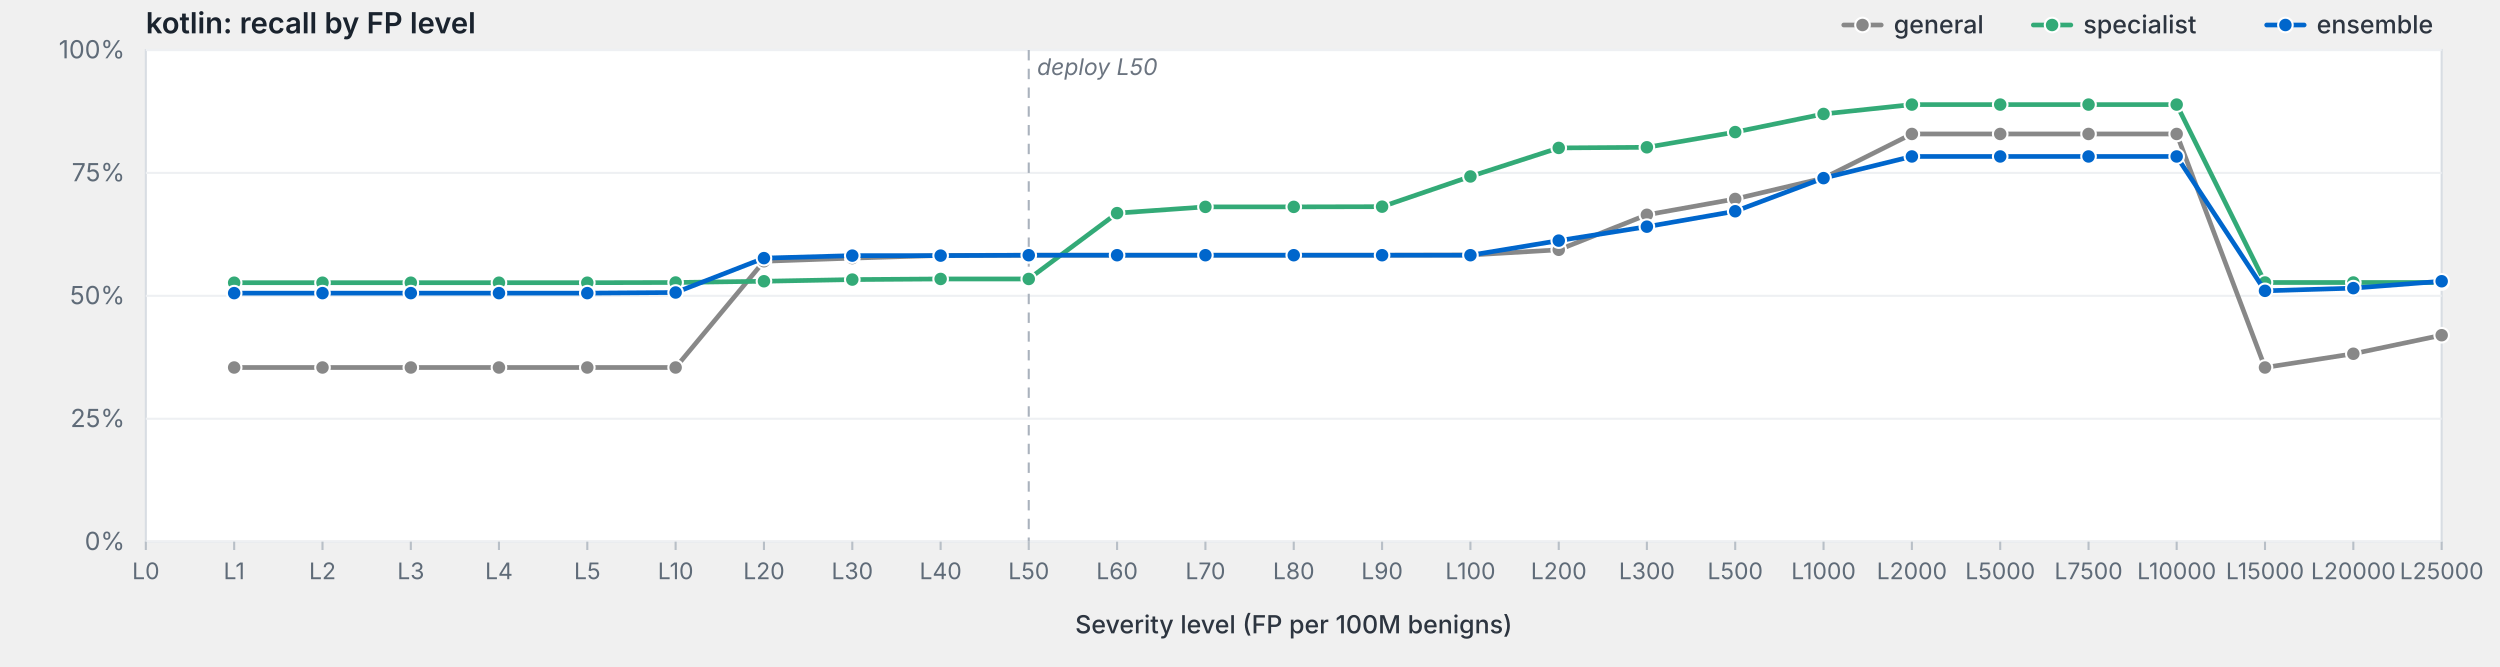
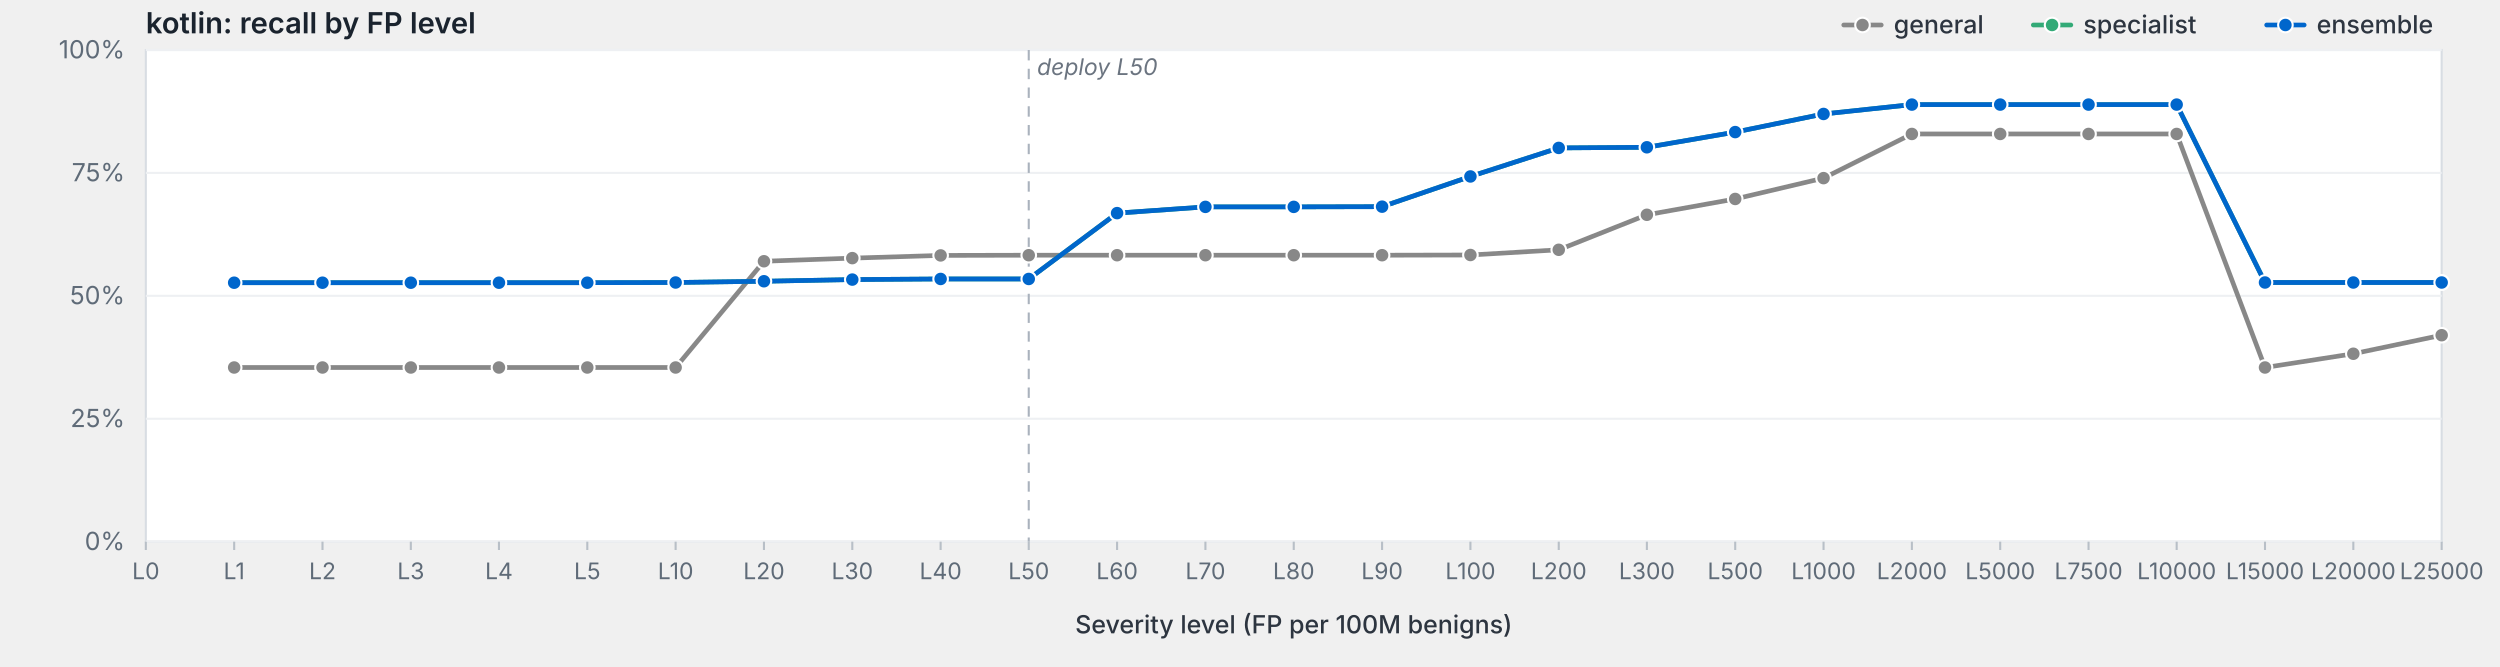
<svg xmlns="http://www.w3.org/2000/svg" viewBox="0 0 1200 320" width="1200" height="320" preserveAspectRatio="xMidYMid meet" role="img" aria-label="kotlin: recall by FP level">
  <style>svg { background: #fdfdfd; }.frame { fill: #fff; stroke: #d8dde3; stroke-width: 1; }.grid { stroke: #eef0f3; stroke-width: 1; }.tick { stroke: #b8bfc7; stroke-width: 1; }.axis-label { fill: #5f6b78; font-family: -apple-system, BlinkMacSystemFont, "Segoe UI", system-ui, sans-serif; font-size: 12px; }.x-label { fill: #5f6b78; font-family: -apple-system, BlinkMacSystemFont, "Segoe UI", system-ui, sans-serif; font-size: 11px; }.axis-title { fill: #2d3540; font-family: -apple-system, BlinkMacSystemFont, "Segoe UI", system-ui, sans-serif; font-size: 12px; font-weight: 500; }.title { fill: #1a232e; font-family: -apple-system, BlinkMacSystemFont, "Segoe UI", system-ui, sans-serif; font-size: 14px; font-weight: 600; }.deploy-marker { stroke: #aab2bd; stroke-width: 1; stroke-dasharray: 5,4; }.deploy-label { fill: #6b7480; font-family: -apple-system, BlinkMacSystemFont, "Segoe UI", system-ui, sans-serif; font-size: 11px; font-style: italic; }.curve { fill: none; stroke-width: 2.25; stroke-linejoin: round; stroke-linecap: round; }.marker { stroke: #fff; stroke-width: 1; }.legend-text { fill: #2d3540; font-family: -apple-system, BlinkMacSystemFont, "Segoe UI", system-ui, sans-serif; font-size: 12px; font-weight: 500; }</style>
  <text class="title" x="70" y="16">kotlin: recall by FP level</text>
  <rect class="frame" x="70" y="24" width="1102" height="236" />
  <line class="grid" x1="70" y1="260.0" x2="1172" y2="260.0" />
  <text class="axis-label" x="60" y="264.0" text-anchor="end">0%</text>
  <line class="grid" x1="70" y1="201.0" x2="1172" y2="201.0" />
  <text class="axis-label" x="60" y="205.0" text-anchor="end">25%</text>
  <line class="grid" x1="70" y1="142.0" x2="1172" y2="142.0" />
  <text class="axis-label" x="60" y="146.0" text-anchor="end">50%</text>
  <line class="grid" x1="70" y1="83.0" x2="1172" y2="83.0" />
  <text class="axis-label" x="60" y="87.0" text-anchor="end">75%</text>
  <line class="grid" x1="70" y1="24.0" x2="1172" y2="24.0" />
  <text class="axis-label" x="60" y="28.0" text-anchor="end">100%</text>
  <line class="deploy-marker" x1="493.8" y1="24" x2="493.8" y2="260" />
  <text class="deploy-label" x="497.8" y="36" text-anchor="start">deploy L50</text>
  <line class="tick" x1="70.0" y1="260" x2="70.0" y2="264" />
  <text class="x-label" x="70.0" y="278" text-anchor="middle">L0</text>
  <line class="tick" x1="112.4" y1="260" x2="112.4" y2="264" />
  <text class="x-label" x="112.4" y="278" text-anchor="middle">L1</text>
  <line class="tick" x1="154.8" y1="260" x2="154.8" y2="264" />
  <text class="x-label" x="154.8" y="278" text-anchor="middle">L2</text>
  <line class="tick" x1="197.2" y1="260" x2="197.2" y2="264" />
  <text class="x-label" x="197.2" y="278" text-anchor="middle">L3</text>
  <line class="tick" x1="239.5" y1="260" x2="239.5" y2="264" />
  <text class="x-label" x="239.5" y="278" text-anchor="middle">L4</text>
  <line class="tick" x1="281.9" y1="260" x2="281.9" y2="264" />
  <text class="x-label" x="281.9" y="278" text-anchor="middle">L5</text>
  <line class="tick" x1="324.3" y1="260" x2="324.3" y2="264" />
  <text class="x-label" x="324.3" y="278" text-anchor="middle">L10</text>
  <line class="tick" x1="366.7" y1="260" x2="366.7" y2="264" />
  <text class="x-label" x="366.7" y="278" text-anchor="middle">L20</text>
  <line class="tick" x1="409.1" y1="260" x2="409.1" y2="264" />
  <text class="x-label" x="409.1" y="278" text-anchor="middle">L30</text>
  <line class="tick" x1="451.5" y1="260" x2="451.5" y2="264" />
  <text class="x-label" x="451.5" y="278" text-anchor="middle">L40</text>
  <line class="tick" x1="493.8" y1="260" x2="493.8" y2="264" />
  <text class="x-label" x="493.8" y="278" text-anchor="middle">L50</text>
  <line class="tick" x1="536.2" y1="260" x2="536.2" y2="264" />
  <text class="x-label" x="536.2" y="278" text-anchor="middle">L60</text>
  <line class="tick" x1="578.6" y1="260" x2="578.6" y2="264" />
  <text class="x-label" x="578.6" y="278" text-anchor="middle">L70</text>
  <line class="tick" x1="621.0" y1="260" x2="621.0" y2="264" />
  <text class="x-label" x="621.0" y="278" text-anchor="middle">L80</text>
  <line class="tick" x1="663.4" y1="260" x2="663.4" y2="264" />
  <text class="x-label" x="663.4" y="278" text-anchor="middle">L90</text>
  <line class="tick" x1="705.8" y1="260" x2="705.8" y2="264" />
  <text class="x-label" x="705.8" y="278" text-anchor="middle">L100</text>
  <line class="tick" x1="748.2" y1="260" x2="748.2" y2="264" />
  <text class="x-label" x="748.2" y="278" text-anchor="middle">L200</text>
  <line class="tick" x1="790.5" y1="260" x2="790.5" y2="264" />
  <text class="x-label" x="790.5" y="278" text-anchor="middle">L300</text>
  <line class="tick" x1="832.9" y1="260" x2="832.9" y2="264" />
  <text class="x-label" x="832.9" y="278" text-anchor="middle">L500</text>
  <line class="tick" x1="875.3" y1="260" x2="875.3" y2="264" />
  <text class="x-label" x="875.3" y="278" text-anchor="middle">L1000</text>
  <line class="tick" x1="917.7" y1="260" x2="917.7" y2="264" />
  <text class="x-label" x="917.7" y="278" text-anchor="middle">L2000</text>
  <line class="tick" x1="960.1" y1="260" x2="960.1" y2="264" />
  <text class="x-label" x="960.1" y="278" text-anchor="middle">L5000</text>
  <line class="tick" x1="1002.5" y1="260" x2="1002.5" y2="264" />
  <text class="x-label" x="1002.5" y="278" text-anchor="middle">L7500</text>
  <line class="tick" x1="1044.8" y1="260" x2="1044.8" y2="264" />
  <text class="x-label" x="1044.8" y="278" text-anchor="middle">L10000</text>
  <line class="tick" x1="1087.2" y1="260" x2="1087.2" y2="264" />
  <text class="x-label" x="1087.2" y="278" text-anchor="middle">L15000</text>
  <line class="tick" x1="1129.6" y1="260" x2="1129.6" y2="264" />
  <text class="x-label" x="1129.6" y="278" text-anchor="middle">L20000</text>
  <line class="tick" x1="1172.0" y1="260" x2="1172.0" y2="264" />
  <text class="x-label" x="1172.0" y="278" text-anchor="middle">L25000</text>
  <text class="axis-title" x="621.0" y="304" text-anchor="middle">Severity level (FP per 100M benigns)</text>
  <path class="curve" d="M112.4,176.4 L154.8,176.4 L197.2,176.4 L239.5,176.4 L281.9,176.4 L324.3,176.4 L366.7,125.4 L409.1,123.9 L451.5,122.6 L493.8,122.5 L536.2,122.5 L578.6,122.5 L621.0,122.5 L663.4,122.5 L705.8,122.4 L748.2,119.9 L790.5,103.1 L832.9,95.5 L875.3,85.5 L917.7,64.3 L960.1,64.3 L1002.5,64.3 L1044.8,64.3 L1087.2,176.4 L1129.6,169.8 L1172.0,160.9" stroke="#888" />
  <circle class="marker" cx="112.4" cy="176.4" r="3.5" fill="#888" />
  <circle class="marker" cx="154.8" cy="176.4" r="3.5" fill="#888" />
  <circle class="marker" cx="197.2" cy="176.4" r="3.5" fill="#888" />
  <circle class="marker" cx="239.5" cy="176.4" r="3.5" fill="#888" />
  <circle class="marker" cx="281.9" cy="176.4" r="3.5" fill="#888" />
  <circle class="marker" cx="324.3" cy="176.4" r="3.5" fill="#888" />
  <circle class="marker" cx="366.7" cy="125.4" r="3.5" fill="#888" />
  <circle class="marker" cx="409.1" cy="123.9" r="3.5" fill="#888" />
  <circle class="marker" cx="451.5" cy="122.6" r="3.5" fill="#888" />
  <circle class="marker" cx="493.8" cy="122.5" r="3.5" fill="#888" />
  <circle class="marker" cx="536.2" cy="122.5" r="3.5" fill="#888" />
  <circle class="marker" cx="578.6" cy="122.5" r="3.5" fill="#888" />
  <circle class="marker" cx="621.0" cy="122.5" r="3.5" fill="#888" />
  <circle class="marker" cx="663.4" cy="122.5" r="3.5" fill="#888" />
  <circle class="marker" cx="705.8" cy="122.4" r="3.5" fill="#888" />
  <circle class="marker" cx="748.2" cy="119.9" r="3.5" fill="#888" />
  <circle class="marker" cx="790.5" cy="103.1" r="3.5" fill="#888" />
  <circle class="marker" cx="832.9" cy="95.5" r="3.5" fill="#888" />
  <circle class="marker" cx="875.3" cy="85.5" r="3.5" fill="#888" />
  <circle class="marker" cx="917.7" cy="64.3" r="3.5" fill="#888" />
  <circle class="marker" cx="960.1" cy="64.3" r="3.5" fill="#888" />
  <circle class="marker" cx="1002.5" cy="64.3" r="3.5" fill="#888" />
  <circle class="marker" cx="1044.8" cy="64.3" r="3.5" fill="#888" />
  <circle class="marker" cx="1087.2" cy="176.4" r="3.5" fill="#888" />
  <circle class="marker" cx="1129.6" cy="169.8" r="3.5" fill="#888" />
  <circle class="marker" cx="1172.0" cy="160.9" r="3.5" fill="#888" />
  <path class="curve" d="M112.4,135.7 L154.8,135.7 L197.2,135.7 L239.5,135.7 L281.9,135.7 L324.3,135.6 L366.7,135.0 L409.1,134.2 L451.5,133.9 L493.8,133.9 L536.2,102.3 L578.6,99.3 L621.0,99.3 L663.4,99.2 L705.8,84.7 L748.2,71.0 L790.5,70.7 L832.9,63.4 L875.3,54.7 L917.7,50.2 L960.1,50.2 L1002.5,50.2 L1044.8,50.2 L1087.2,135.6 L1129.6,135.6 L1172.0,135.6" stroke="#3a7" />
  <circle class="marker" cx="112.4" cy="135.7" r="3.5" fill="#3a7" />
  <circle class="marker" cx="154.8" cy="135.7" r="3.5" fill="#3a7" />
  <circle class="marker" cx="197.2" cy="135.7" r="3.5" fill="#3a7" />
  <circle class="marker" cx="239.5" cy="135.7" r="3.5" fill="#3a7" />
  <circle class="marker" cx="281.9" cy="135.7" r="3.5" fill="#3a7" />
  <circle class="marker" cx="324.3" cy="135.6" r="3.5" fill="#3a7" />
  <circle class="marker" cx="366.7" cy="135.0" r="3.5" fill="#3a7" />
  <circle class="marker" cx="409.1" cy="134.2" r="3.5" fill="#3a7" />
  <circle class="marker" cx="451.5" cy="133.9" r="3.5" fill="#3a7" />
  <circle class="marker" cx="493.8" cy="133.9" r="3.5" fill="#3a7" />
  <circle class="marker" cx="536.2" cy="102.3" r="3.5" fill="#3a7" />
  <circle class="marker" cx="578.6" cy="99.3" r="3.5" fill="#3a7" />
  <circle class="marker" cx="621.0" cy="99.3" r="3.5" fill="#3a7" />
  <circle class="marker" cx="663.4" cy="99.2" r="3.5" fill="#3a7" />
  <circle class="marker" cx="705.8" cy="84.7" r="3.5" fill="#3a7" />
  <circle class="marker" cx="748.2" cy="71.0" r="3.5" fill="#3a7" />
  <circle class="marker" cx="790.5" cy="70.7" r="3.5" fill="#3a7" />
  <circle class="marker" cx="832.9" cy="63.4" r="3.5" fill="#3a7" />
  <circle class="marker" cx="875.3" cy="54.7" r="3.5" fill="#3a7" />
  <circle class="marker" cx="917.7" cy="50.2" r="3.5" fill="#3a7" />
  <circle class="marker" cx="960.1" cy="50.2" r="3.5" fill="#3a7" />
  <circle class="marker" cx="1002.5" cy="50.2" r="3.5" fill="#3a7" />
  <circle class="marker" cx="1044.8" cy="50.2" r="3.5" fill="#3a7" />
  <circle class="marker" cx="1087.2" cy="135.6" r="3.5" fill="#3a7" />
  <circle class="marker" cx="1129.6" cy="135.6" r="3.5" fill="#3a7" />
  <circle class="marker" cx="1172.0" cy="135.6" r="3.5" fill="#3a7" />
-   <path class="curve" d="M112.4,140.7 L154.8,140.7 L197.2,140.7 L239.5,140.7 L281.9,140.7 L324.3,140.4 L366.7,123.9 L409.1,122.7 L451.5,122.7 L493.8,122.5 L536.2,122.5 L578.6,122.5 L621.0,122.5 L663.4,122.5 L705.8,122.5 L748.2,115.5 L790.5,108.8 L832.9,101.4 L875.3,85.5 L917.7,75.1 L960.1,75.1 L1002.5,75.1 L1044.8,75.1 L1087.2,139.6 L1129.6,138.3 L1172.0,135.0" stroke="#06c" />
-   <circle class="marker" cx="112.4" cy="140.7" r="3.5" fill="#06c" />
-   <circle class="marker" cx="154.8" cy="140.7" r="3.5" fill="#06c" />
-   <circle class="marker" cx="197.2" cy="140.7" r="3.5" fill="#06c" />
-   <circle class="marker" cx="239.5" cy="140.7" r="3.5" fill="#06c" />
-   <circle class="marker" cx="281.9" cy="140.7" r="3.5" fill="#06c" />
-   <circle class="marker" cx="324.3" cy="140.4" r="3.5" fill="#06c" />
-   <circle class="marker" cx="366.7" cy="123.9" r="3.5" fill="#06c" />
-   <circle class="marker" cx="409.1" cy="122.7" r="3.5" fill="#06c" />
-   <circle class="marker" cx="451.5" cy="122.7" r="3.5" fill="#06c" />
-   <circle class="marker" cx="493.8" cy="122.5" r="3.5" fill="#06c" />
-   <circle class="marker" cx="536.2" cy="122.5" r="3.5" fill="#06c" />
-   <circle class="marker" cx="578.6" cy="122.5" r="3.5" fill="#06c" />
-   <circle class="marker" cx="621.0" cy="122.5" r="3.5" fill="#06c" />
-   <circle class="marker" cx="663.4" cy="122.5" r="3.5" fill="#06c" />
-   <circle class="marker" cx="705.8" cy="122.5" r="3.5" fill="#06c" />
-   <circle class="marker" cx="748.2" cy="115.5" r="3.5" fill="#06c" />
-   <circle class="marker" cx="790.5" cy="108.8" r="3.5" fill="#06c" />
-   <circle class="marker" cx="832.9" cy="101.4" r="3.5" fill="#06c" />
-   <circle class="marker" cx="875.3" cy="85.5" r="3.5" fill="#06c" />
-   <circle class="marker" cx="917.7" cy="75.1" r="3.5" fill="#06c" />
-   <circle class="marker" cx="960.1" cy="75.1" r="3.5" fill="#06c" />
-   <circle class="marker" cx="1002.5" cy="75.1" r="3.5" fill="#06c" />
-   <circle class="marker" cx="1044.8" cy="75.1" r="3.5" fill="#06c" />
-   <circle class="marker" cx="1087.2" cy="139.6" r="3.5" fill="#06c" />
-   <circle class="marker" cx="1129.6" cy="138.3" r="3.5" fill="#06c" />
-   <circle class="marker" cx="1172.0" cy="135.0" r="3.5" fill="#06c" />
+   <path class="curve" d="M112.4,135.7 L154.8,135.7 L197.2,135.7 L239.5,135.7 L281.9,135.7 L324.3,135.6 L366.7,135.0 L409.1,134.2 L451.5,133.9 L493.8,133.9 L536.2,102.3 L578.6,99.3 L621.0,99.3 L663.4,99.2 L705.8,84.7 L748.2,71.0 L790.5,70.7 L832.9,63.4 L875.3,54.7 L917.7,50.2 L960.1,50.2 L1002.5,50.2 L1044.8,50.2 L1087.2,135.6 L1129.6,135.6 L1172.0,135.6" stroke="#06c" />
+   <circle class="marker" cx="112.4" cy="135.7" r="3.5" fill="#06c" />
+   <circle class="marker" cx="154.8" cy="135.7" r="3.5" fill="#06c" />
+   <circle class="marker" cx="197.2" cy="135.7" r="3.5" fill="#06c" />
+   <circle class="marker" cx="239.5" cy="135.7" r="3.5" fill="#06c" />
+   <circle class="marker" cx="281.9" cy="135.7" r="3.5" fill="#06c" />
+   <circle class="marker" cx="324.3" cy="135.6" r="3.5" fill="#06c" />
+   <circle class="marker" cx="366.7" cy="135.0" r="3.5" fill="#06c" />
+   <circle class="marker" cx="409.1" cy="134.2" r="3.5" fill="#06c" />
+   <circle class="marker" cx="451.5" cy="133.9" r="3.5" fill="#06c" />
+   <circle class="marker" cx="493.8" cy="133.9" r="3.5" fill="#06c" />
+   <circle class="marker" cx="536.2" cy="102.3" r="3.5" fill="#06c" />
+   <circle class="marker" cx="578.6" cy="99.3" r="3.5" fill="#06c" />
+   <circle class="marker" cx="621.0" cy="99.3" r="3.5" fill="#06c" />
+   <circle class="marker" cx="663.4" cy="99.2" r="3.5" fill="#06c" />
+   <circle class="marker" cx="705.8" cy="84.7" r="3.5" fill="#06c" />
+   <circle class="marker" cx="748.2" cy="71.0" r="3.5" fill="#06c" />
+   <circle class="marker" cx="790.5" cy="70.7" r="3.5" fill="#06c" />
+   <circle class="marker" cx="832.9" cy="63.4" r="3.5" fill="#06c" />
+   <circle class="marker" cx="875.3" cy="54.7" r="3.5" fill="#06c" />
+   <circle class="marker" cx="917.7" cy="50.2" r="3.5" fill="#06c" />
+   <circle class="marker" cx="960.1" cy="50.2" r="3.5" fill="#06c" />
+   <circle class="marker" cx="1002.5" cy="50.2" r="3.5" fill="#06c" />
+   <circle class="marker" cx="1044.8" cy="50.2" r="3.5" fill="#06c" />
+   <circle class="marker" cx="1087.2" cy="135.6" r="3.5" fill="#06c" />
+   <circle class="marker" cx="1129.6" cy="135.6" r="3.5" fill="#06c" />
+   <circle class="marker" cx="1172.0" cy="135.6" r="3.5" fill="#06c" />
  <line x1="1088.0" y1="12.0" x2="1106.0" y2="12.0" stroke="#06c" stroke-width="2.25" stroke-linecap="round" />
  <circle cx="1097.0" cy="12.0" r="3.5" fill="#06c" stroke="#fff" stroke-width="1" />
  <text class="legend-text" x="1112.0" y="16.0">ensemble</text>
  <line x1="976.0" y1="12.0" x2="994.0" y2="12.0" stroke="#3a7" stroke-width="2.25" stroke-linecap="round" />
  <circle cx="985.0" cy="12.0" r="3.5" fill="#3a7" stroke="#fff" stroke-width="1" />
  <text class="legend-text" x="1000.0" y="16.0">specialist</text>
  <line x1="885.0" y1="12.0" x2="903.0" y2="12.0" stroke="#888" stroke-width="2.25" stroke-linecap="round" />
  <circle cx="894.0" cy="12.0" r="3.5" fill="#888" stroke="#fff" stroke-width="1" />
  <text class="legend-text" x="909.0" y="16.0">general</text>
</svg>
